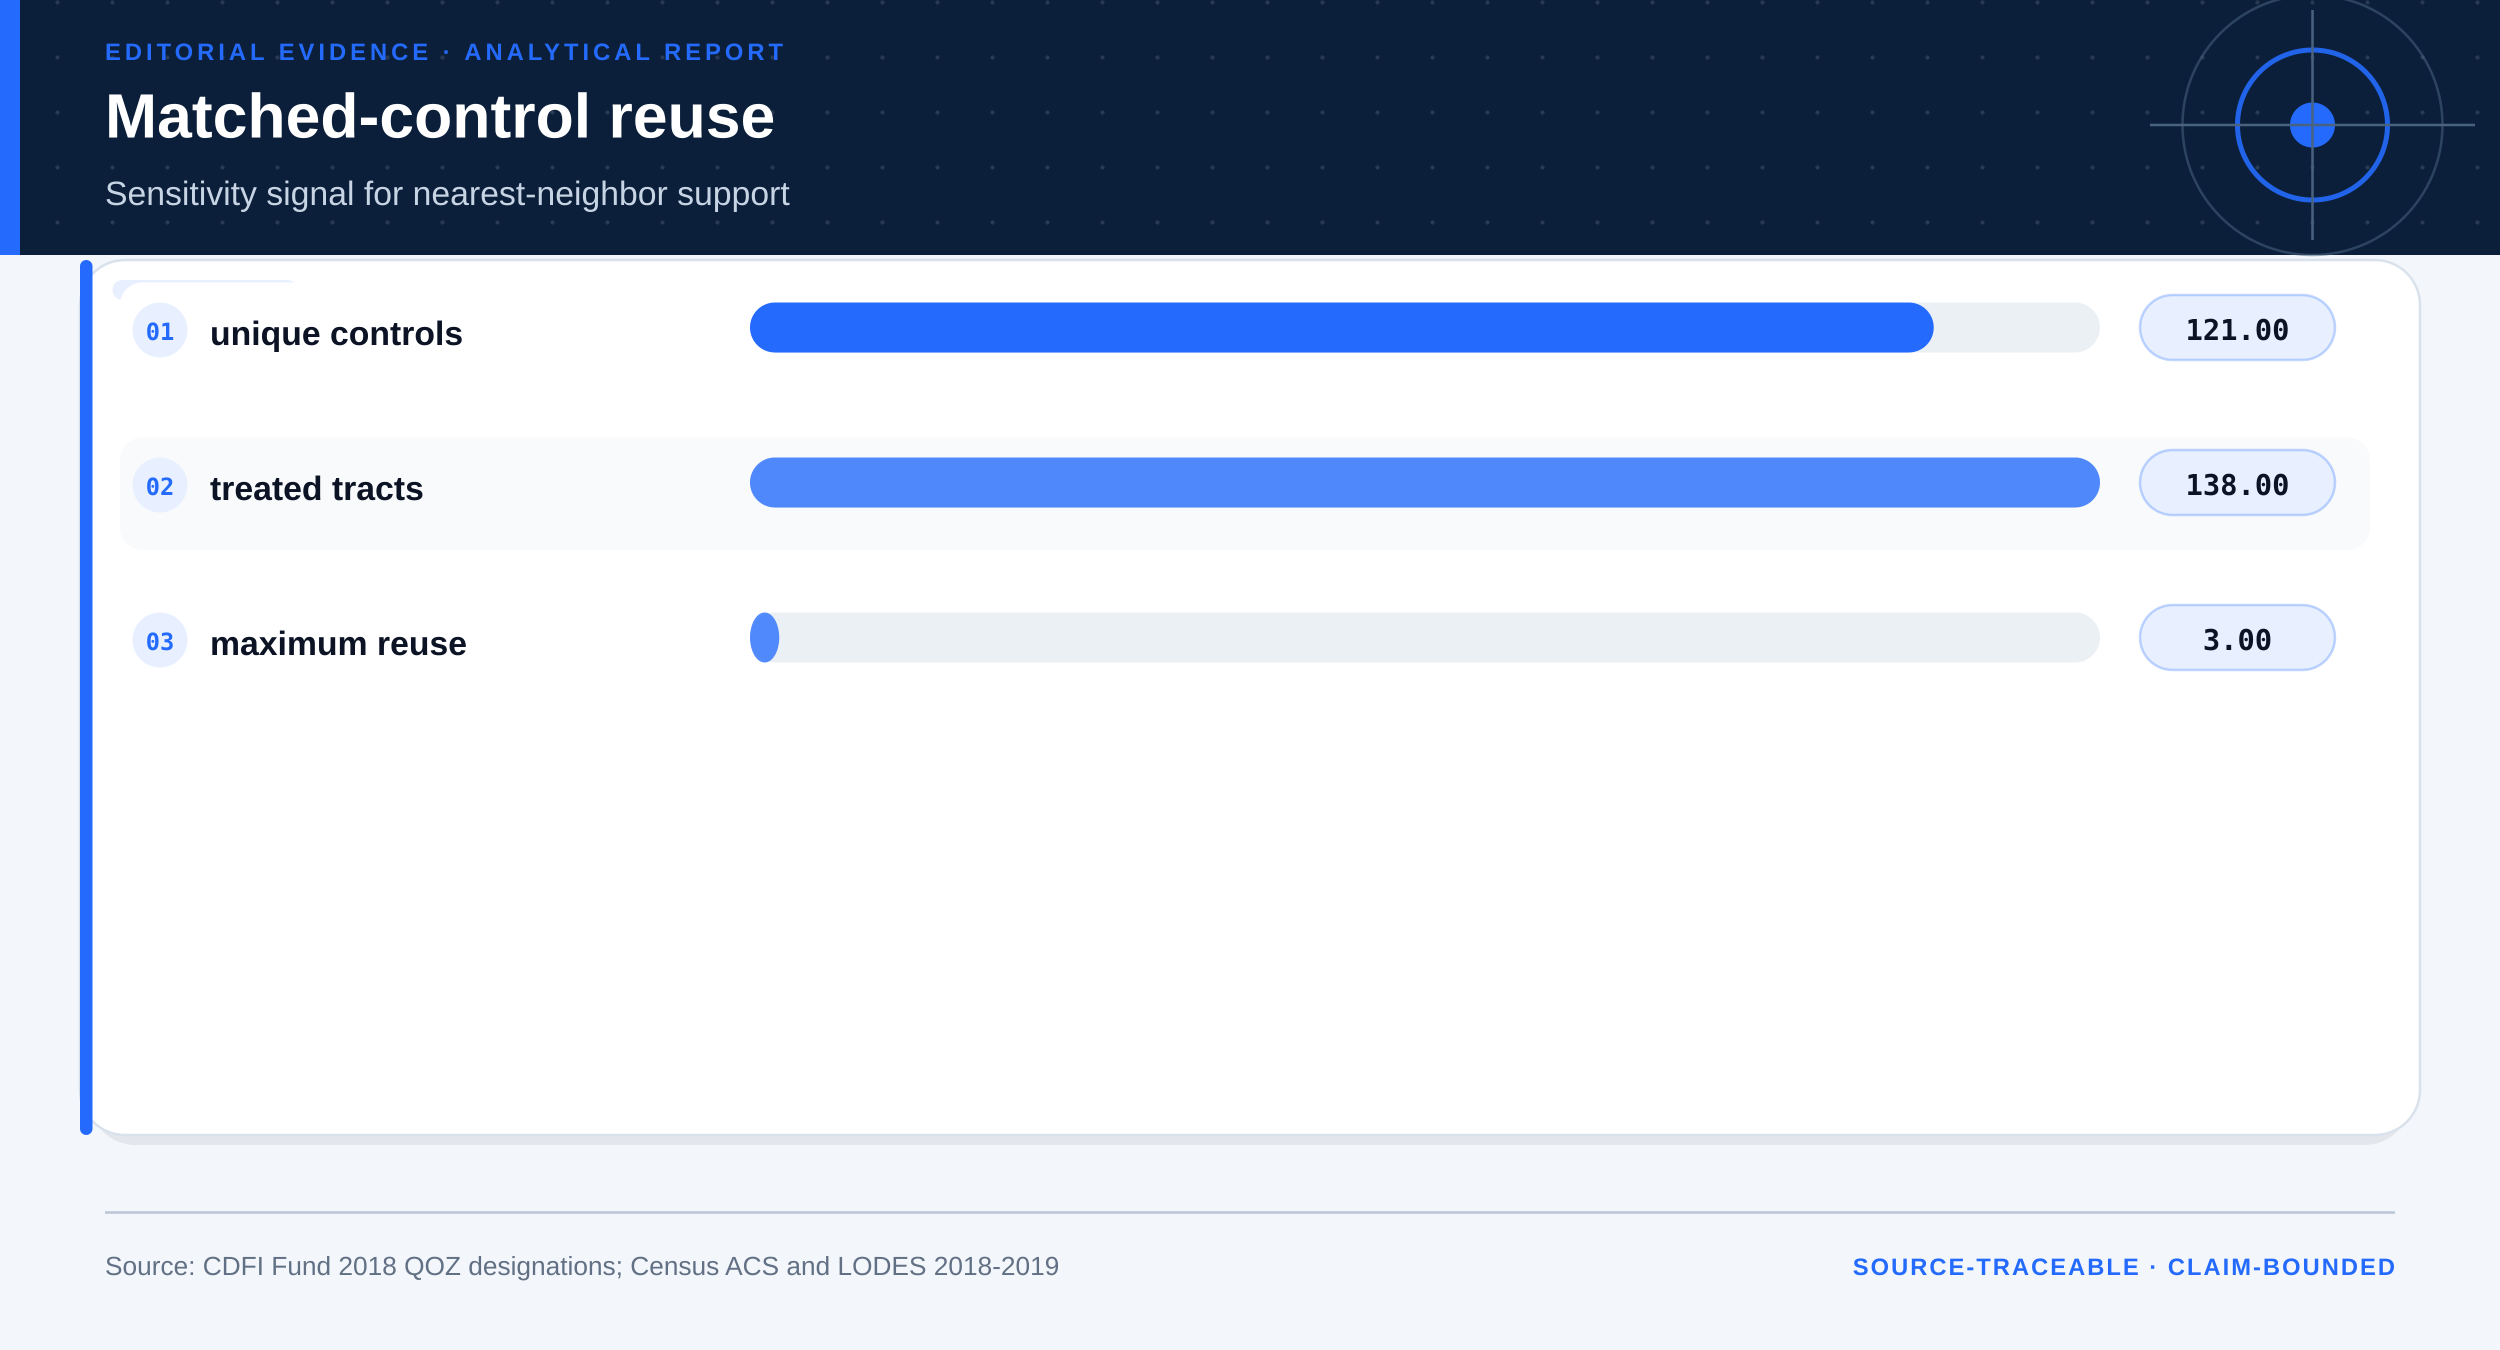
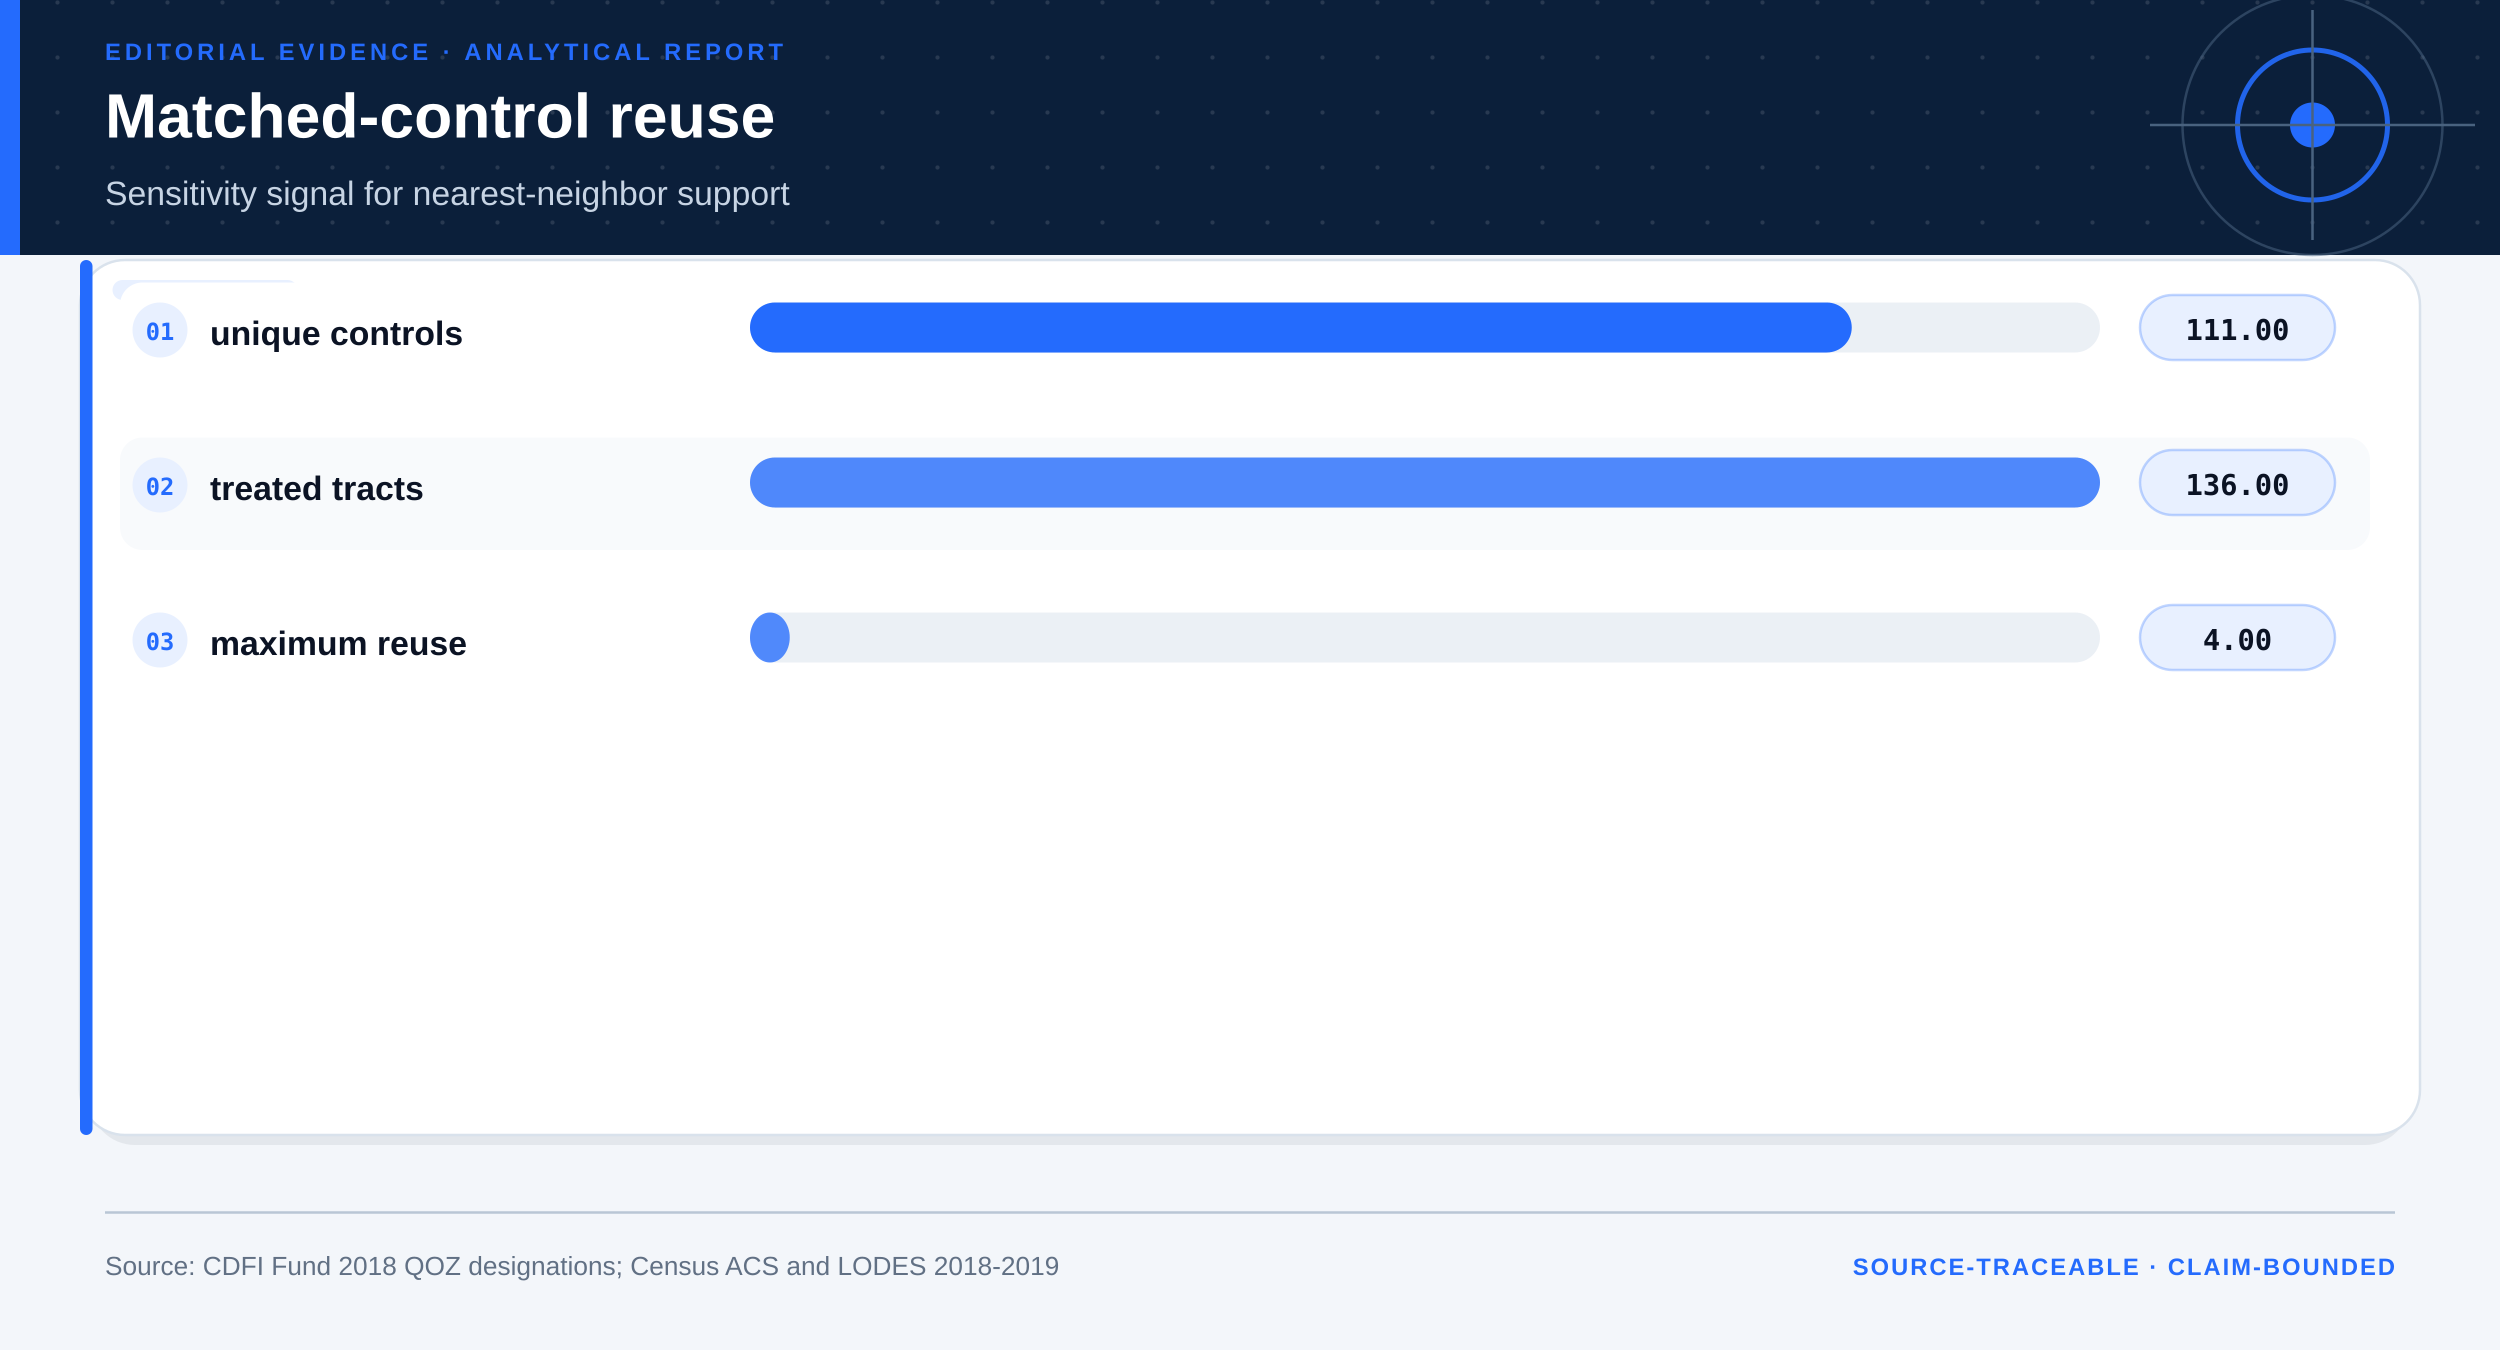
<svg xmlns="http://www.w3.org/2000/svg" width="1000" height="540" viewBox="0 0 1000 540" role="img" aria-labelledby="title desc">
  <defs>
    <pattern id="microGrid" width="22" height="22" patternUnits="userSpaceOnUse">
      <circle cx="1" cy="1" r=".85" fill="#FFFFFF" opacity=".12" />
    </pattern>
  </defs>
  <rect width="1000" height="540" fill="#F3F6FA" />
  <rect width="1000" height="102" fill="#0B1F3A" />
  <rect width="1000" height="102" fill="url(#microGrid)" />
  <rect width="8" height="102" fill="#246BFD" />
  <circle cx="925" cy="50" r="30" fill="none" stroke="#246BFD" stroke-width="2" opacity=".9" />
  <circle cx="925" cy="50" r="9" fill="#246BFD" />
  <circle cx="925" cy="50" r="52" fill="none" stroke="#49627F" stroke-width="1" opacity=".55" />
  <line x1="860" y1="50" x2="990" y2="50" stroke="#49627F" stroke-width="1" />
  <line x1="925" y1="4" x2="925" y2="96" stroke="#49627F" stroke-width="1" />
  <text x="42" y="24" font-family="-apple-system,BlinkMacSystemFont,'Segoe UI',Arial,sans-serif" font-size="9.5" font-weight="800" letter-spacing="1.6" fill="#246BFD">EDITORIAL EVIDENCE · ANALYTICAL REPORT</text>
  <text x="42" y="55" font-family="-apple-system,BlinkMacSystemFont,'Segoe UI',Arial,sans-serif" font-size="25" font-weight="760" fill="#FFFFFF">Matched-control reuse</text>
  <text x="42" y="82" font-family="-apple-system,BlinkMacSystemFont,'Segoe UI',Arial,sans-serif" font-size="13.5" fill="#C7D4E4">Sensitivity signal for nearest-neighbor support</text>
  <rect x="36" y="110" width="928" height="348" rx="18" fill="#07152A" opacity=".07" />
  <rect x="32" y="104" width="936" height="350" rx="18" fill="#FFFFFF" stroke="#D9E2EC" />
  <rect x="32" y="104" width="5" height="350" rx="2.5" fill="#246BFD" />
  <rect x="45" y="112" width="74" height="8" rx="4" fill="#E8F0FF" />
  <rect x="48" y="113.0" width="900" height="45.0" rx="9" fill="#FFFFFF" />
  <circle cx="64" cy="132.0" r="11" fill="#E8F0FF" />
  <text x="64" y="136.0" text-anchor="middle" font-family="ui-monospace,SFMono-Regular,Menlo,monospace" font-size="9.5" font-weight="800" fill="#246BFD">01</text>
  <text x="84" y="138.0" font-family="-apple-system,BlinkMacSystemFont,&quot;Segoe UI&quot;,Arial,sans-serif" font-size="13.5" font-weight="650" fill="#0B1324">unique controls</text>
  <rect x="300" y="121.0" width="540" height="20" rx="10" fill="#D9E2EC" opacity=".52" />
-   <rect x="300" y="121.0" width="473.5" height="20" rx="10" fill="#246BFD" opacity="1" />
+   <rect x="300" y="121.0" width="440.7" height="20" rx="10" fill="#246BFD" opacity="1" />
  <rect x="856" y="118.0" width="78" height="26" rx="13" fill="#E8F0FF" stroke="#246BFD" stroke-opacity=".28" />
-   <text x="895" y="136.0" text-anchor="middle" font-family="ui-monospace,SFMono-Regular,Menlo,monospace" font-size="11.5" font-weight="800" fill="#0B1324">121.00</text>
+   <text x="895" y="136.0" text-anchor="middle" font-family="ui-monospace,SFMono-Regular,Menlo,monospace" font-size="11.5" font-weight="800" fill="#0B1324">111.00</text>
  <rect x="48" y="175.0" width="900" height="45.0" rx="9" fill="#F8FAFC" />
  <circle cx="64" cy="194.0" r="11" fill="#E8F0FF" />
  <text x="64" y="198.0" text-anchor="middle" font-family="ui-monospace,SFMono-Regular,Menlo,monospace" font-size="9.5" font-weight="800" fill="#246BFD">02</text>
  <text x="84" y="200.0" font-family="-apple-system,BlinkMacSystemFont,&quot;Segoe UI&quot;,Arial,sans-serif" font-size="13.5" font-weight="650" fill="#0B1324">treated tracts</text>
  <rect x="300" y="183.0" width="540" height="20" rx="10" fill="#D9E2EC" opacity=".52" />
  <rect x="300" y="183.0" width="540.0" height="20" rx="10" fill="#246BFD" opacity="0.78" />
  <rect x="856" y="180.0" width="78" height="26" rx="13" fill="#E8F0FF" stroke="#246BFD" stroke-opacity=".28" />
-   <text x="895" y="198.0" text-anchor="middle" font-family="ui-monospace,SFMono-Regular,Menlo,monospace" font-size="11.5" font-weight="800" fill="#0B1324">138.00</text>
+   <text x="895" y="198.0" text-anchor="middle" font-family="ui-monospace,SFMono-Regular,Menlo,monospace" font-size="11.5" font-weight="800" fill="#0B1324">136.00</text>
  <rect x="48" y="237.0" width="900" height="45.0" rx="9" fill="#FFFFFF" />
  <circle cx="64" cy="256.0" r="11" fill="#E8F0FF" />
  <text x="64" y="260.0" text-anchor="middle" font-family="ui-monospace,SFMono-Regular,Menlo,monospace" font-size="9.5" font-weight="800" fill="#246BFD">03</text>
  <text x="84" y="262.0" font-family="-apple-system,BlinkMacSystemFont,&quot;Segoe UI&quot;,Arial,sans-serif" font-size="13.5" font-weight="650" fill="#0B1324">maximum reuse</text>
  <rect x="300" y="245.0" width="540" height="20" rx="10" fill="#D9E2EC" opacity=".52" />
-   <rect x="300" y="245.0" width="11.7" height="20" rx="10" fill="#246BFD" opacity="0.78" />
+   <rect x="300" y="245.0" width="15.9" height="20" rx="10" fill="#246BFD" opacity="0.78" />
  <rect x="856" y="242.0" width="78" height="26" rx="13" fill="#E8F0FF" stroke="#246BFD" stroke-opacity=".28" />
-   <text x="895" y="260.0" text-anchor="middle" font-family="ui-monospace,SFMono-Regular,Menlo,monospace" font-size="11.5" font-weight="800" fill="#0B1324">3.00</text>
+   <text x="895" y="260.0" text-anchor="middle" font-family="ui-monospace,SFMono-Regular,Menlo,monospace" font-size="11.5" font-weight="800" fill="#0B1324">4.00</text>
  <line x1="42" y1="485" x2="958" y2="485" stroke="#B9C6D5" />
  <text x="42" y="510" font-family="-apple-system,BlinkMacSystemFont,'Segoe UI',Arial,sans-serif" font-size="10.5" fill="#617084">Source: CDFI Fund 2018 QOZ designations; Census ACS and LODES 2018-2019</text>
  <text x="958" y="510" text-anchor="end" font-family="-apple-system,BlinkMacSystemFont,'Segoe UI',Arial,sans-serif" font-size="9.5" font-weight="750" letter-spacing=".8" fill="#246BFD">SOURCE-TRACEABLE · CLAIM-BOUNDED</text>
</svg>
